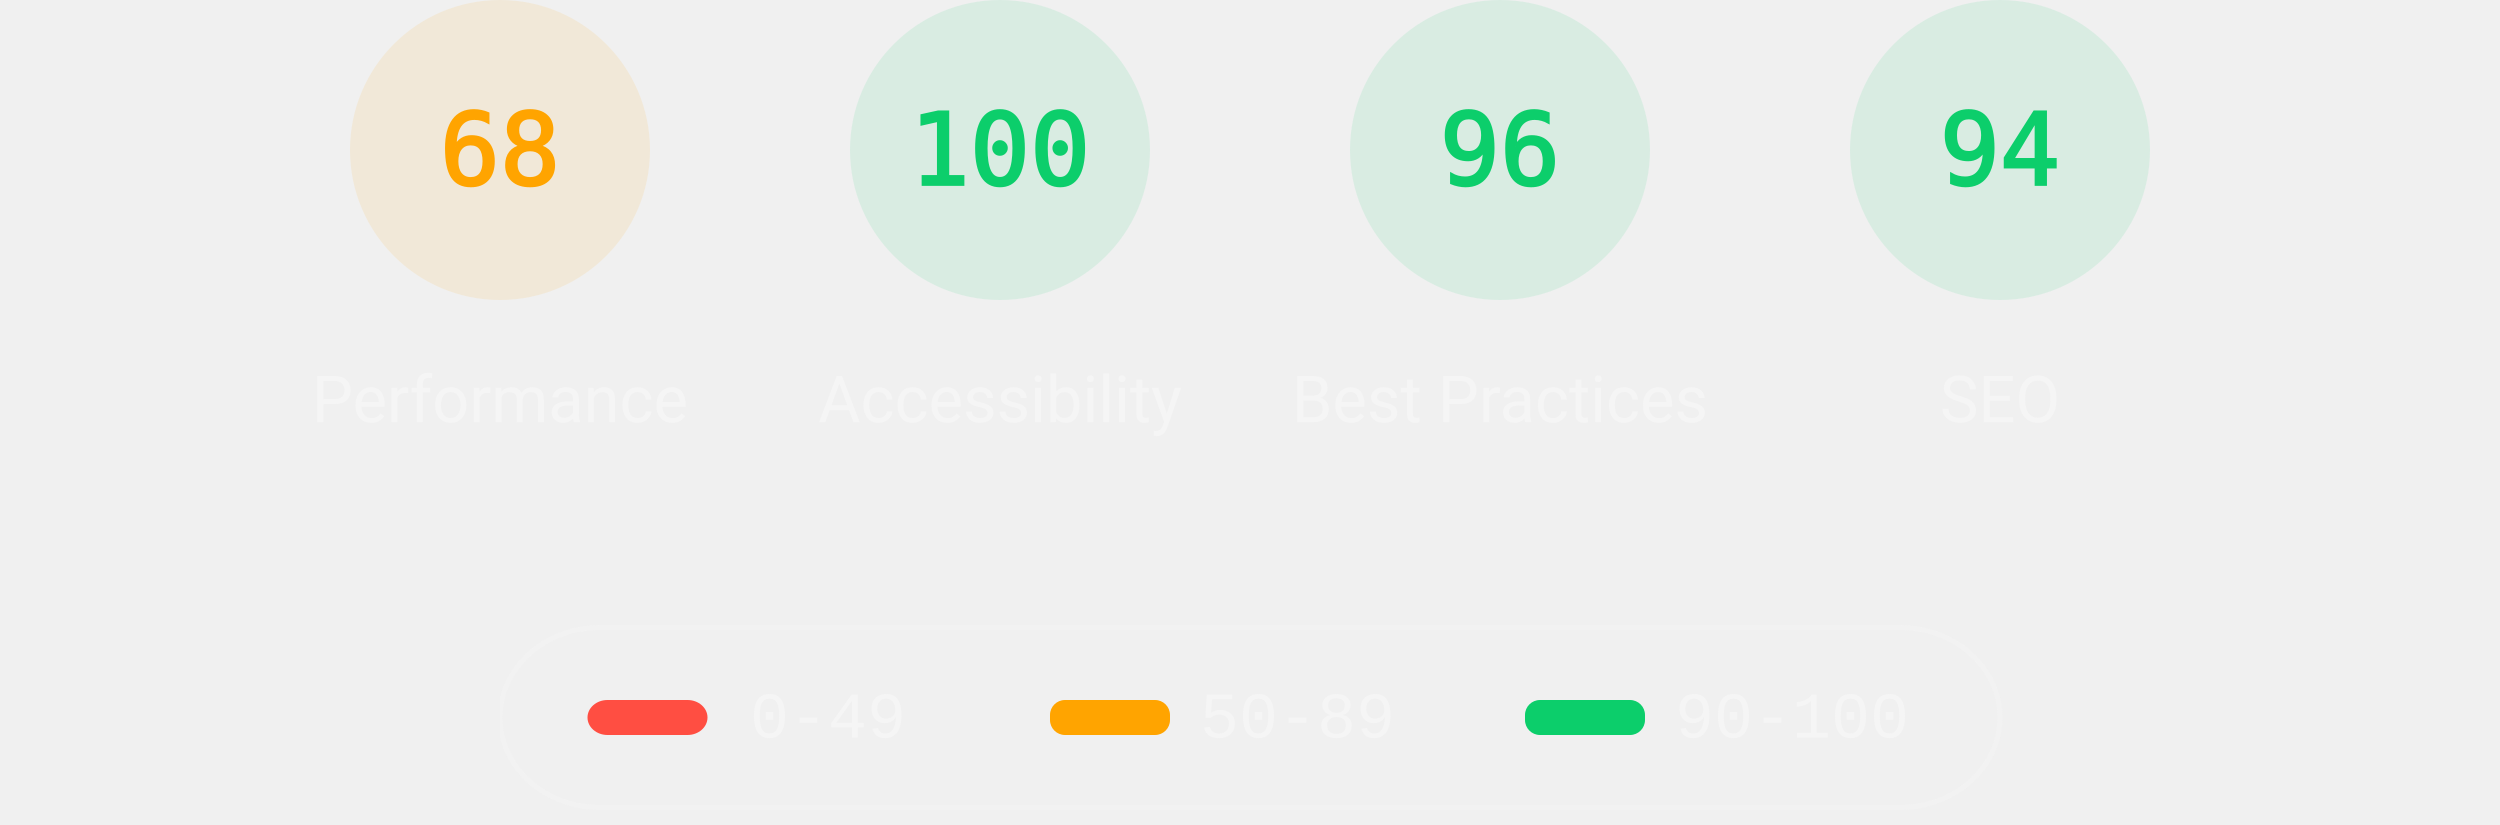
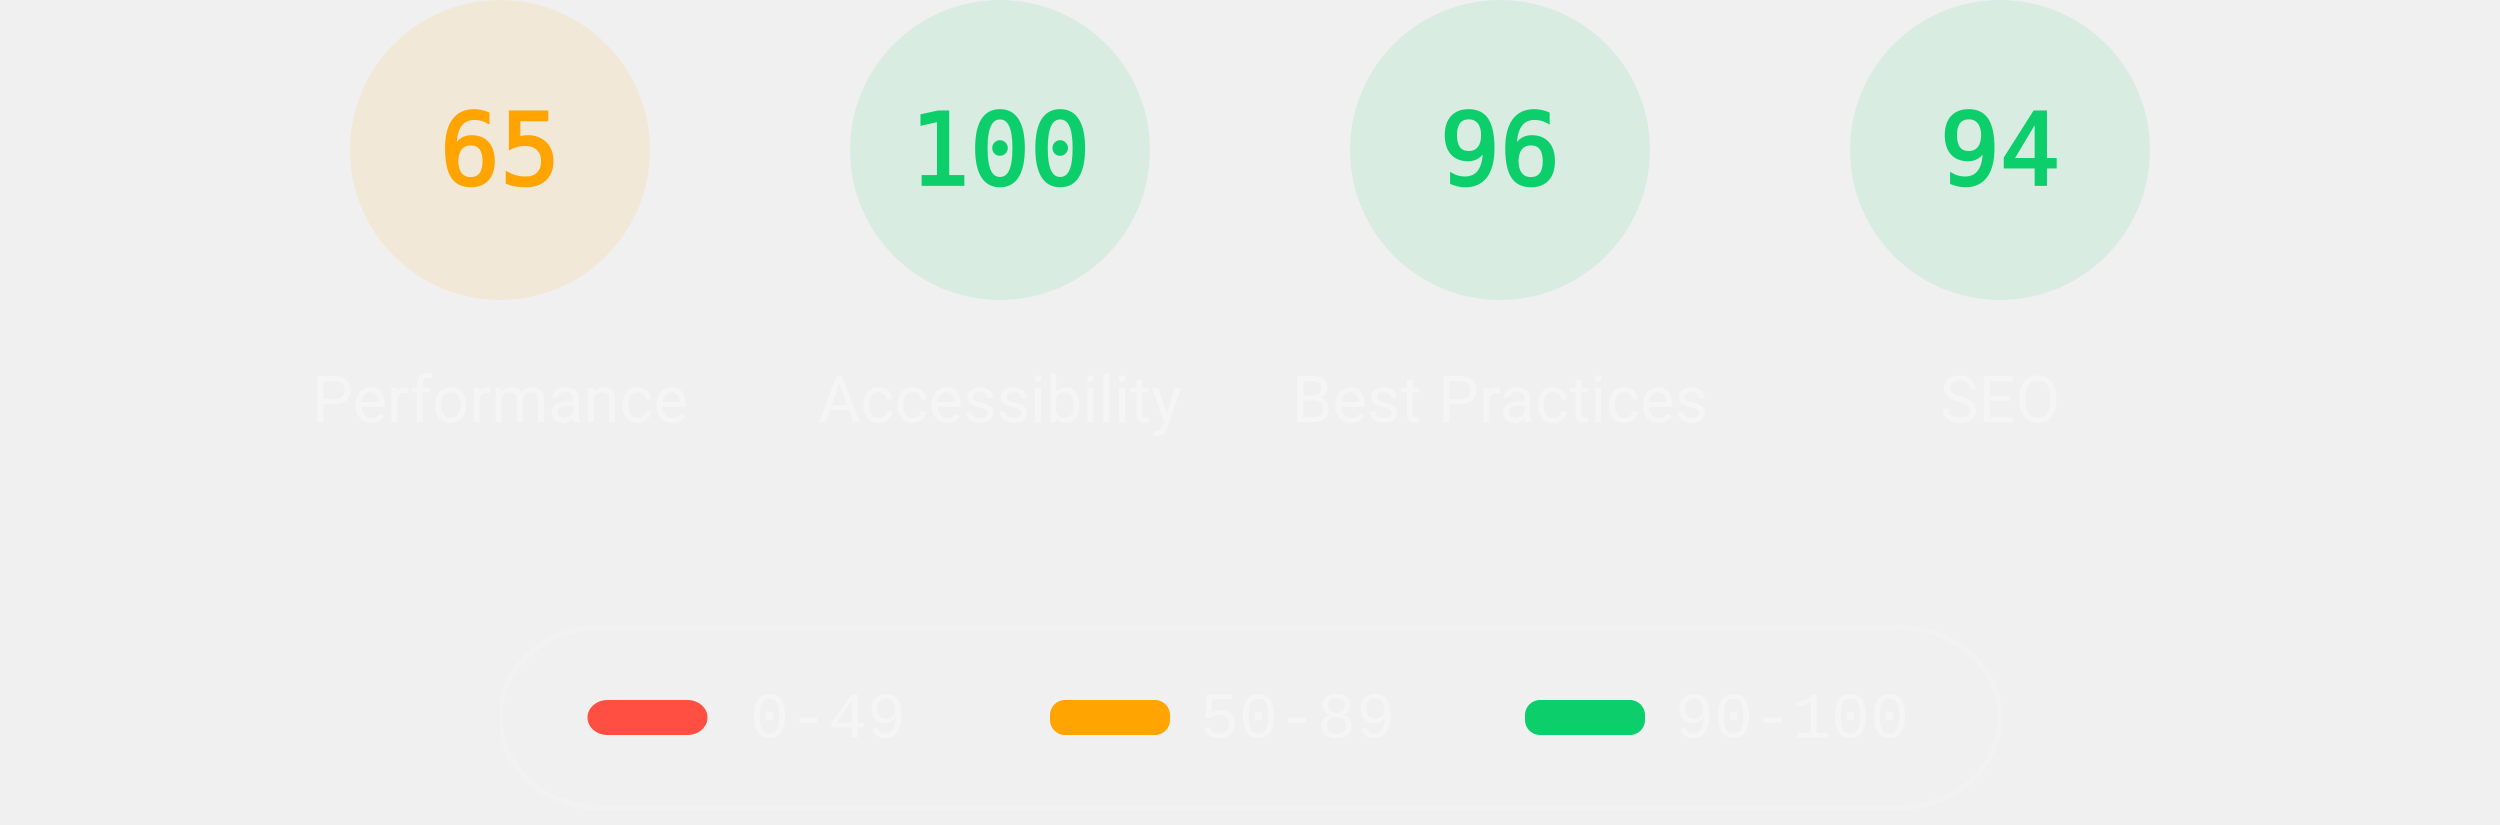
<svg xmlns="http://www.w3.org/2000/svg" class="theme--dark" fill="none" width="1000" height="330">
  <style>
			.gauge-base {
				opacity: 0.1
			}

			.gauge-arc {
				fill: none;
				animation-delay: 250ms;
				stroke-linecap: round;
				transform: rotate(-90deg);
				transform-origin: 100px 60px;
				animation: load-gauge 1s ease forwards
			}

			.guage-text {
				font-size: 40px;
				font-family: monospace;
				text-align: center
			}

			.guage-red {
				color: #ff4e42;
				fill: #ff4e42;
				stroke: #ff4e42
			}
			.guage-orange {
				color: #ffa400;
				fill: #ffa400;
				stroke: #ffa400
			}
			.guage-green {
				color: #0cce6b;
				fill: #0cce6b;
				stroke: #0cce6b
			}
			.theme--agnostic .guage-undefined {
				color: #5c5c5c;
				fill: #5c5c5c;
				stroke: #5c5c5c
			}
			.theme--light .guage-undefined {
				color: #1e1e1e;
				fill: #1e1e1e;
				stroke: #1e1e1e
			}
			.theme--dark .guage-undefined {
				color: #f5f5f5;
				fill: #f5f5f5;
				stroke: #f5f5f5
			}

			.guage-title {
				stroke: none;
				font-size: 26px;
				line-height: 26px;
				font-family: Roboto, Halvetica, Arial, sans-serif
			}
			.metric.guage-title {
				font-family: 'Courier New', Courier, monospace
			}
			.theme--agnostic .guage-title {
				color: #737373;
				fill: #737373
			}
			.theme--light .guage-title {
				color: #212121;
				fill: #212121
			}
			.theme--dark .guage-title {
				color: #f5f5f5;
				fill: #f5f5f5
			}

			@keyframes load-gauge {
				from {
					stroke-dasharray: 0 352.858
				}
			}
			.lh-gauge--pwa__disc {
				fill: #e0e0e0
			}
			.lh-gauge--pwa__logo {
				position: relative;
				fill: #b0b0b0
			}
			.lh-gauge--pwa__invisible {
				display: none
			}
			.lh-gauge--pwa__visible {
				display: inline
			}
			.guage-invisible {
				display: none
			}
			.lh-gauge--pwa__logo--primary-color {
				fill: #304ffe
			}
			.theme--agnostic .lh-gauge--pwa__logo--secondary-color {
				fill: #787878
			}
			.theme--light .lh-gauge--pwa__logo--secondary-color {
				fill: #3d3d3d
			}
			.theme--dark .lh-gauge--pwa__logo--secondary-color {
				fill: #d8b6b6
			}
			.theme--light #svg_2 {
				stroke: #00000022
			}
			.theme--agnostic #svg_2 {
				stroke: #616161
			}
			.theme--light #svg_2 {
				stroke: #00000022
			}
			.theme--dark #svg_2 {
				stroke: #f5f5f566
			}
		</style>
  <svg class="guage-div guage-perf guage-orange" viewBox="0 0 200 200" width="200" height="200" x="100" y="0">
    <circle class="gauge-base" r="56" cx="100" cy="60" stroke-width="8" />
-     <circle class="gauge-arc guage-arc-1" r="56" cx="100" cy="60" stroke-width="8" style="stroke-dasharray: 239.263, 351.858;" />
-     <text class="guage-text" x="100px" y="60px" alignment-baseline="central" dominant-baseline="central" text-anchor="middle">68</text>
+     <circle class="gauge-arc guage-arc-1" r="56" cx="100" cy="60" stroke-width="8" style="stroke-dasharray: 228.708, 351.858;" />
+     <text class="guage-text" x="100px" y="60px" alignment-baseline="central" dominant-baseline="central" text-anchor="middle">65</text>
    <text class="guage-title" x="100px" y="160px" alignment-baseline="central" dominant-baseline="central" text-anchor="middle">Performance</text>
  </svg>
  <svg class="guage-div guage-acc guage-green" viewBox="0 0 200 200" width="200" height="200" x="300" y="0">
    <circle class="gauge-base" r="56" cx="100" cy="60" stroke-width="8" />
    <circle class="gauge-arc guage-arc-2" r="56" cx="100" cy="60" stroke-width="8" style="stroke-dasharray: 351.858, 351.858;" />
    <text class="guage-text" x="100px" y="60px" alignment-baseline="central" dominant-baseline="central" text-anchor="middle">100</text>
    <text class="guage-title" x="100px" y="160px" alignment-baseline="central" dominant-baseline="central" text-anchor="middle">Accessibility</text>
  </svg>
  <svg class="guage-div guage-best guage-green" viewBox="0 0 200 200" width="200" height="200" x="500" y="0">
    <circle class="gauge-base" r="56" cx="100" cy="60" stroke-width="8" />
    <circle class="gauge-arc guage-arc-3" r="56" cx="100" cy="60" stroke-width="8" style="stroke-dasharray: 337.784, 351.858;" />
    <text class="guage-text" x="100px" y="60px" alignment-baseline="central" dominant-baseline="central" text-anchor="middle">96</text>
    <text class="guage-title" x="100px" y="160px" alignment-baseline="central" dominant-baseline="central" text-anchor="middle">Best Practices</text>
  </svg>
  <svg class="guage-div guage-seo guage-green" viewBox="0 0 200 200" width="200" height="200" x="700" y="0">
    <circle class="gauge-base" r="56" cx="100" cy="60" stroke-width="8" />
    <circle class="gauge-arc guage-arc-4" r="56" cx="100" cy="60" stroke-width="8" style="stroke-dasharray: 330.747, 351.858;" />
    <text class="guage-text" x="100px" y="60px" alignment-baseline="central" dominant-baseline="central" text-anchor="middle">94</text>
    <text class="guage-title" x="100px" y="160px" alignment-baseline="central" dominant-baseline="central" text-anchor="middle">SEO</text>
  </svg>
  <svg class="guage-div guage-pwa guage-invisible" viewBox="0 0 200 200" width="200" height="200" x="900" y="0">
    <svg viewBox="0 0 60 60" width="112" height="112" x="44" y="4">
      <defs>
        <linearGradient id="lh-gauge--pwa__check-circle__gradient-0" x1="50%" y1="0%" x2="50%" y2="100%">
          <stop stop-color="#00C852" offset="0%" />
          <stop stop-color="#009688" offset="100%" />
        </linearGradient>
        <linearGradient id="lh-gauge--pwa__installable__shadow-gradient-0" x1="76.056%" x2="24.111%" y1="82.995%" y2="24.735%">
          <stop stop-color="#A5D6A7" offset="0%" />
          <stop stop-color="#80CBC4" offset="100%" />
        </linearGradient>
        <linearGradient id="lh-gauge--pwa__fast-reliable__shadow-gradient-0" x1="76.056%" y1="82.995%" x2="25.678%" y2="26.493%">
          <stop stop-color="#64B5F6" offset="0%" />
          <stop stop-color="#2979FF" offset="100%" />
        </linearGradient>
        <g id="lh-gauge--pwa__fast-reliable-badge-0">
          <circle fill="#FFFFFF" cx="10" cy="10" r="10" />
          <path fill="#304FFE" d="M10 3.58l5.25 2.34v3.5c0 3.23-2.24 6.26-5.25 7-3.01-.74-5.25-3.77-5.25-7v-3.5L10 3.58zm-.47 10.74l2.76-4.83.03-.07c.04-.08 0-.24-.22-.24h-1.64l.47-3.26h-.47l-2.7 4.77c-.02.01.05-.1-.04.05-.09.16-.1.31.18.31h1.63l-.47 3.27h.47z" />
        </g>
        <g id="lh-gauge--pwa__installable-badge-0">
          <circle fill="#FFFFFF" cx="10" cy="10" r="10" />
          <path fill="#009688" d="M10 4.167A5.835 5.835 0 0 0 4.167 10 5.835 5.835 0 0 0 10 15.833 5.835 5.835 0 0 0 15.833 10 5.835 5.835 0 0 0 10 4.167zm2.917 6.416h-2.334v2.334H9.417v-2.334H7.083V9.417h2.334V7.083h1.166v2.334h2.334v1.166z" />
        </g>
      </defs>
      <g stroke="none" fill-rule="nonzero">
        <circle class="lh-gauge--pwa__disc" cx="30" cy="30" r="30" />
        <g class="lh-gauge--pwa__logo">
          <path d="M35.66 19.39l.7-1.75h2L37.4 15 38.6 12l3.4 9h-2.51l-.58-1.61z" />
          <path d="M33.52 21l3.65-9h-2.42l-2.5 5.82L30.5 12h-1.86l-1.9 5.82-1.35-2.65-1.21 3.72L25.4 21h2.38l1.72-5.2 1.64 5.2z" />
          <path fill-rule="nonzero" d="M20.3 17.91h1.48c.45 0 .85-.05 1.2-.15l.39-1.18 1.07-3.3a2.64 2.64 0 0 0-.28-.37c-.55-.6-1.36-.91-2.42-.91H18v9h2.3V17.9zm1.96-3.84c.22.22.33.5.33.87 0 .36-.1.65-.29.87-.2.23-.59.35-1.15.35h-.86v-2.41h.87c.52 0 .89.1 1.1.32z" />
        </g>
        <rect class="lh-gauge--pwa__component lh-gauge--pwa__na-line lh-gauge--pwa__invisible" fill="#FFFFFF" x="20" y="32" width="20" height="4" rx="2" />
        <g class="lh-gauge--pwa__component lh-gauge--pwa__fast-reliable-badge lh-gauge--pwa__invisible" transform="translate(20, 29)">
          <path fill="url(#lh-gauge--pwa__fast-reliable__shadow-gradient-0)" d="M33.63 19.49A30 30 0 0 1 16.2 30.36L3 17.14 17.14 3l16.49 16.49z" />
          <use href="#lh-gauge--pwa__fast-reliable-badge-0" />
        </g>
        <g class="lh-gauge--pwa__component lh-gauge--pwa__installable-badge lh-gauge--pwa__invisible" transform="translate(20, 29)">
          <path fill="url(#lh-gauge--pwa__installable__shadow-gradient-0)" d="M33.629 19.487c-4.272 5.453-10.391 9.39-17.415 10.869L3 17.142 17.142 3 33.63 19.487z" />
          <use href="#lh-gauge--pwa__installable-badge-0" />
        </g>
        <g class="lh-gauge--pwa__component lh-gauge--pwa__fast-reliable-installable-badges lh-gauge--pwa__invisible">
          <g transform="translate(8, 29)">
            <path fill="url(#lh-gauge--pwa__fast-reliable__shadow-gradient-0)" d="M16.321 30.463L3 17.143 17.142 3l22.365 22.365A29.864 29.864 0 0 1 22 31c-1.942 0-3.84-.184-5.679-.537z" />
            <use href="#lh-gauge--pwa__fast-reliable-badge-0" />
          </g>
          <g transform="translate(32, 29)">
            <path fill="url(#lh-gauge--pwa__installable__shadow-gradient-0)" d="M25.982 11.84a30.107 30.107 0 0 1-13.08 15.203L3 17.143 17.142 3l8.84 8.84z" />
            <use href="#lh-gauge--pwa__installable-badge-0" />
          </g>
        </g>
        <g class="lh-gauge--pwa__component lh-gauge--pwa__check-circle lh-gauge--pwa__invisible" transform="translate(18, 28)">
          <circle fill="#FFFFFF" cx="12" cy="12" r="12" />
          <path fill="url(#lh-gauge--pwa__check-circle__gradient-0)" d="M12 2a10 10 0 1 0 0 20 10 10 0 0 0 0-20zm-2 15l-5-5 1.41-1.41L10 14.17l7.59-7.59L19 8l-9 9z" />
        </g>
      </g>
    </svg>
    <text class="guage-title" y="160px" alignment-baseline="central" dominant-baseline="central" text-anchor="middle">
      <tspan x="100px" dy="-6px">Progressive</tspan>
      <tspan x="100px" dy="30px">Web App</tspan>
    </text>
  </svg>
  <svg width="604" height="76" x="200" y="250">
    <g>
      <rect fill="none" id="canvas_background" height="80" width="604" y="-1" x="-1" />
      <g display="none" overflow="visible" y="0" x="0" height="100%" width="100%" id="canvasGrid">
        <rect fill="url(#gridpattern)" stroke-width="0" y="0" x="0" height="100%" width="100%" />
      </g>
    </g>
    <g>
      <rect fill-opacity="0" stroke-width="2" rx="40" id="svg_2" height="72" width="600" y="1" x="0" fill="#000000" />
      <rect stroke="#000" rx="8" id="svg_3" height="14" width="48" y="30" x="35" stroke-opacity="null" stroke-width="0" fill="#ff4e42" />
      <rect stroke="#000" rx="6" id="svg_4" height="14" width="48" y="30" x="220" stroke-opacity="null" stroke-width="0" fill="#ffa400" />
      <rect stroke="#000" rx="6" id="svg_5" height="14" width="48" y="30" x="410" stroke-opacity="null" stroke-width="0" fill="#0cce6b" />
      <text class="metric guage-title" xml:space="preserve" text-anchor="start" font-size="26" id="svg_6" y="45" x="100" stroke-opacity="null" stroke-width="0" stroke="#000">0-49</text>
      <text class="metric guage-title" xml:space="preserve" text-anchor="start" font-size="26" id="svg_7" y="45" x="280" stroke-opacity="null" stroke-width="0" stroke="#000">50-89</text>
      <text class="metric guage-title" xml:space="preserve" text-anchor="start" font-size="26" id="svg_8" y="45" x="470" stroke-opacity="null" stroke-width="0" stroke="#000">90-100</text>
    </g>
  </svg>
</svg>
